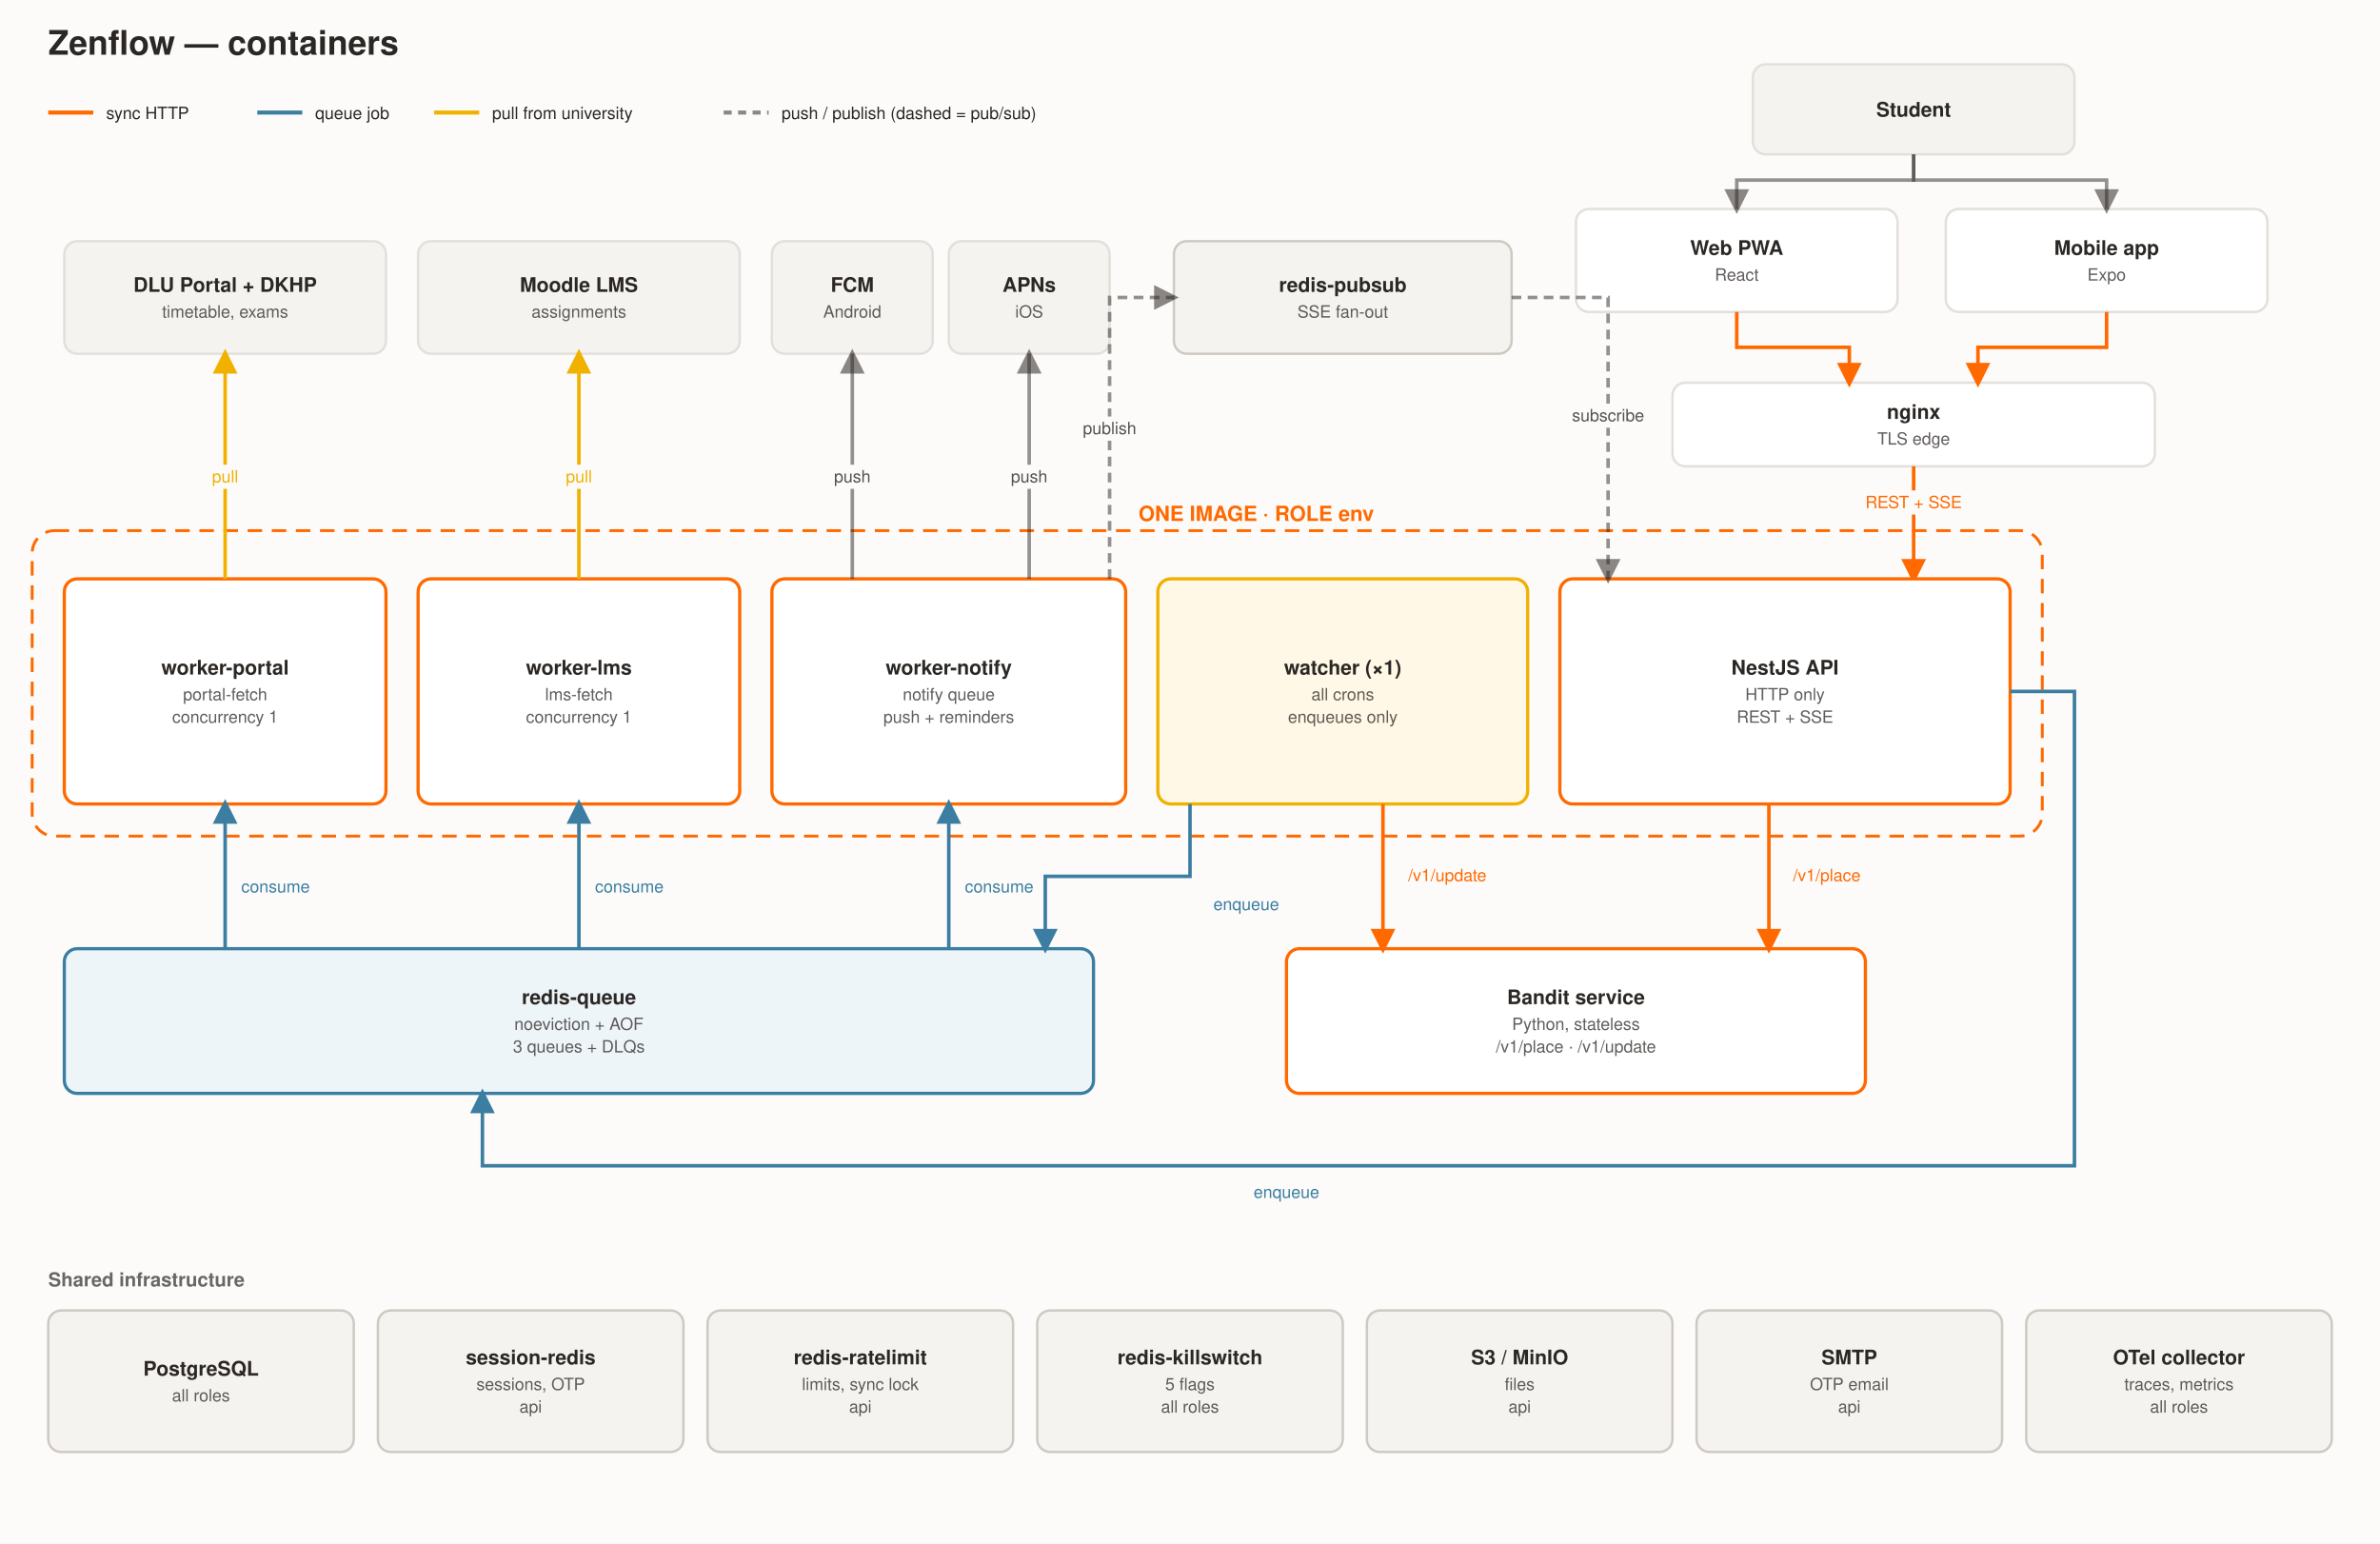
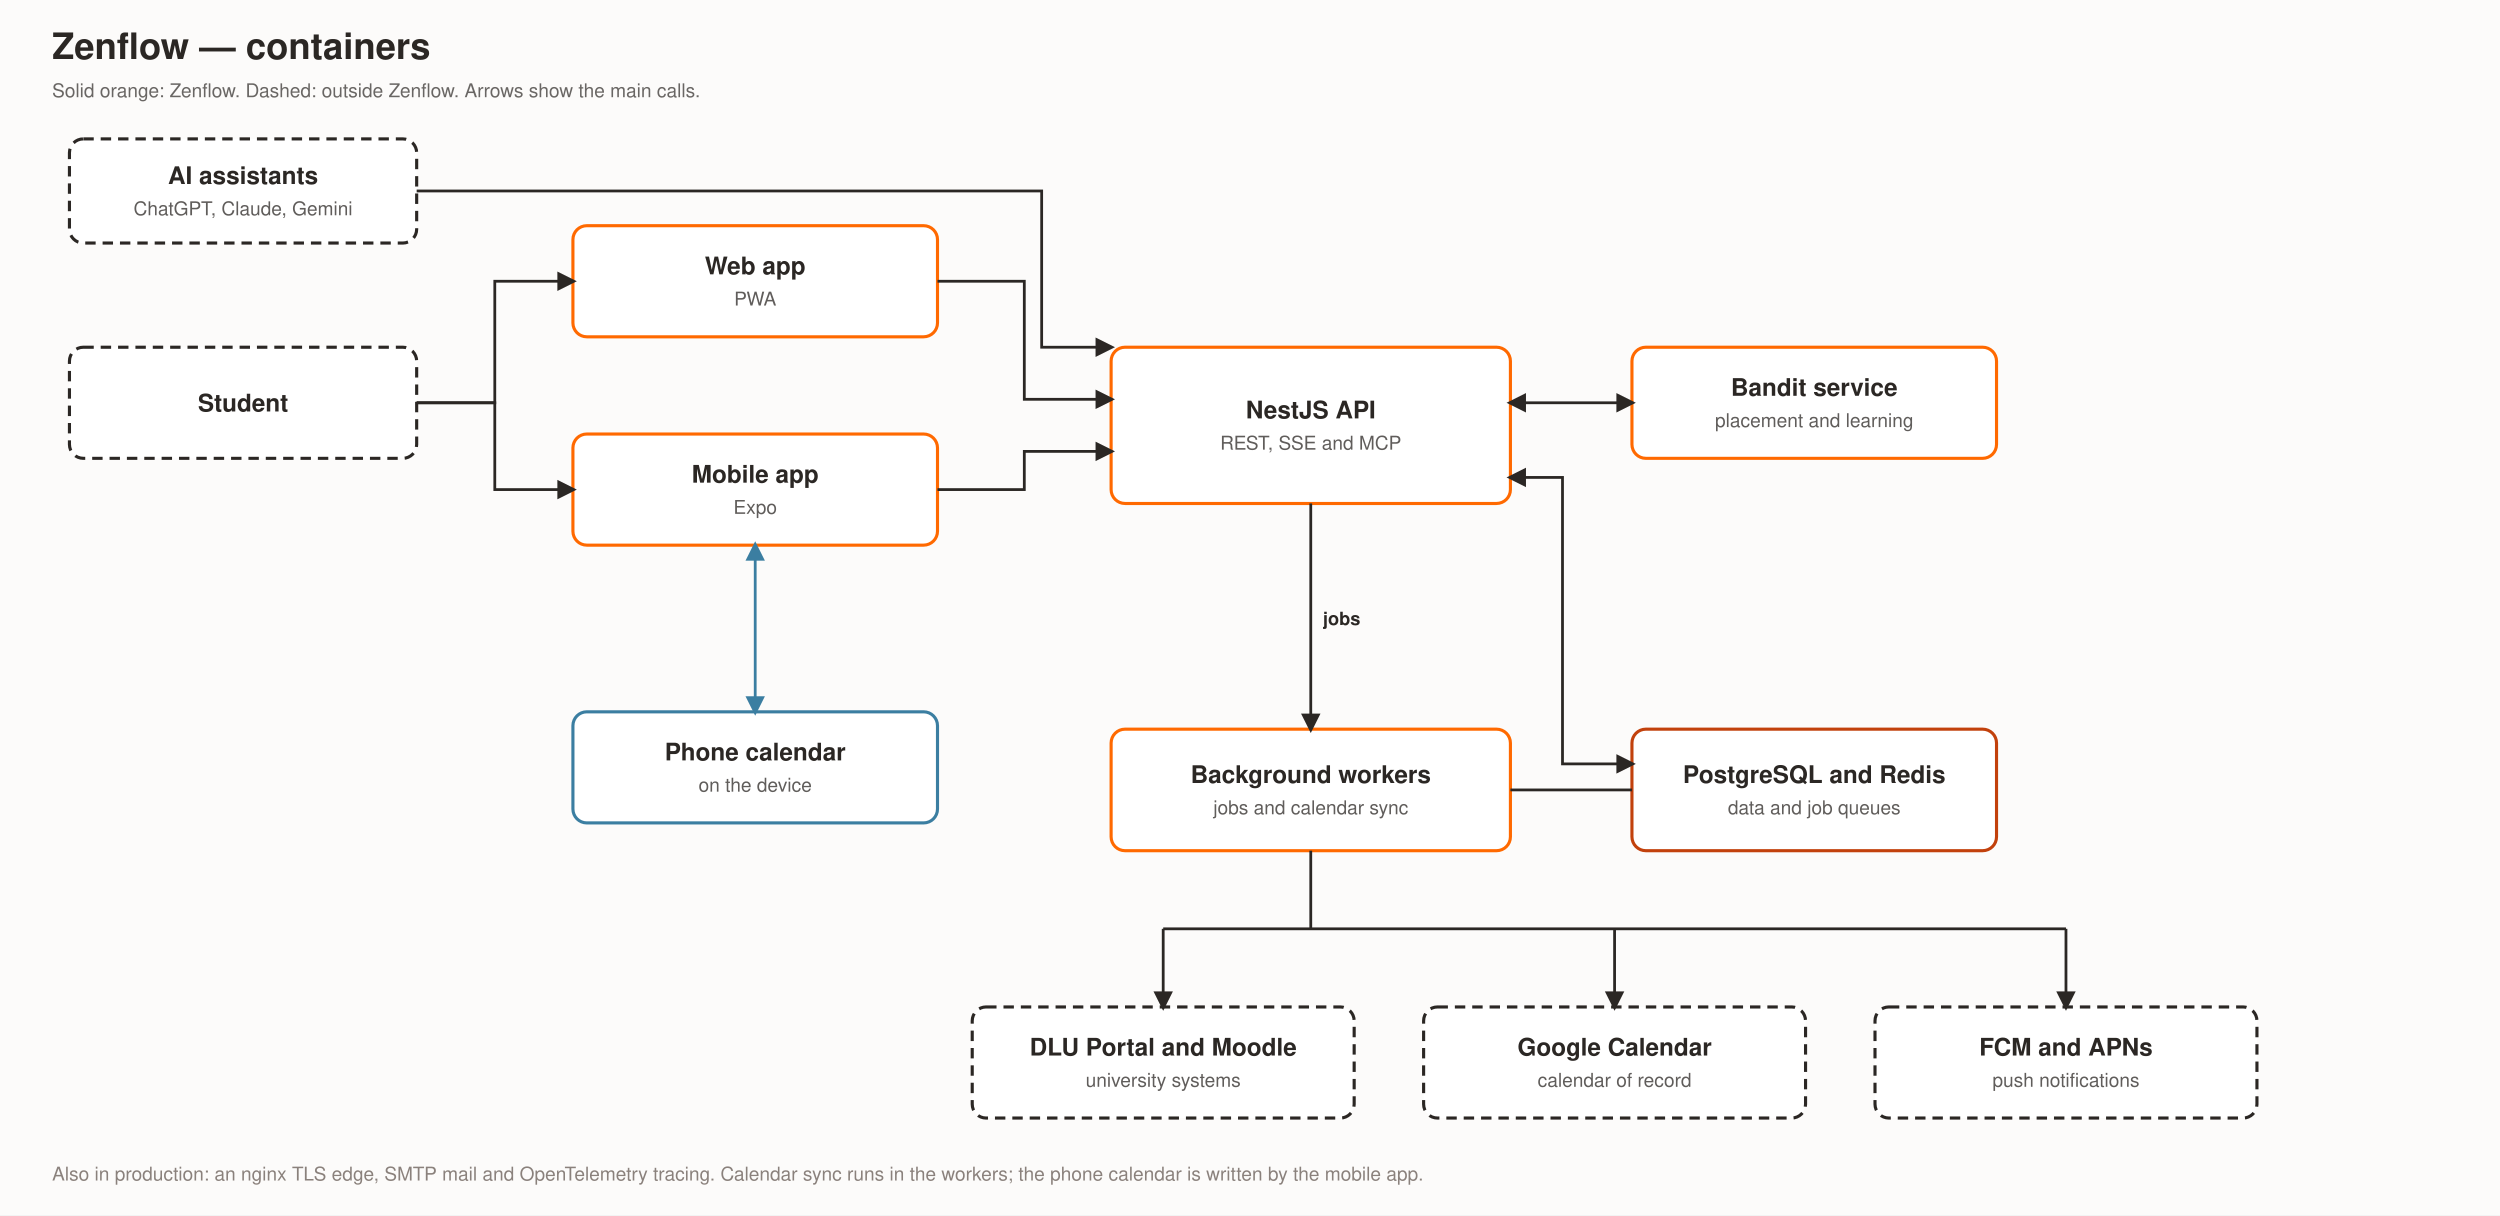
- <svg xmlns="http://www.w3.org/2000/svg" viewBox="0 0 1480 960" font-family="Helvetica, Arial, sans-serif" role="img" aria-label="Zenflow C4 container diagram: clients, nginx, one backend image run as several ROLEs, bandit service, Redis instances, Postgres and external systems">
+ <svg xmlns="http://www.w3.org/2000/svg" viewBox="0 0 1440 700" font-family="Helvetica, Arial, sans-serif" role="img" aria-label="Zenflow container diagram: clients, the NestJS API, background workers, the Bandit service and external systems">
  <defs>
-     <marker id="aO" viewBox="0 0 10 10" refX="8" refY="5" markerWidth="7" markerHeight="7" orient="auto-start-reverse">
+     <marker id="a-o" viewBox="0 0 10 10" refX="8" refY="5" markerWidth="7" markerHeight="7" orient="auto-start-reverse">
      <path d="M0,0 L10,5 L0,10 z" fill="#FF6900" />
    </marker>
-     <marker id="aA" viewBox="0 0 10 10" refX="8" refY="5" markerWidth="7" markerHeight="7" orient="auto-start-reverse">
-       <path d="M0,0 L10,5 L0,10 z" fill="#F0B100" />
-     </marker>
-     <marker id="aB" viewBox="0 0 10 10" refX="8" refY="5" markerWidth="7" markerHeight="7" orient="auto-start-reverse">
+     <marker id="a-b" viewBox="0 0 10 10" refX="8" refY="5" markerWidth="7" markerHeight="7" orient="auto-start-reverse">
      <path d="M0,0 L10,5 L0,10 z" fill="#3B7EA1" />
    </marker>
-     <marker id="aN" viewBox="0 0 10 10" refX="8" refY="5" markerWidth="7" markerHeight="7" orient="auto-start-reverse">
-       <path d="M0,0 L10,5 L0,10 z" fill="#2B2724" fill-opacity="0.55" />
+     <marker id="a-i" viewBox="0 0 10 10" refX="8" refY="5" markerWidth="7" markerHeight="7" orient="auto-start-reverse">
+       <path d="M0,0 L10,5 L0,10 z" fill="#2B2724" />
    </marker>
-     <marker id="aR" viewBox="0 0 10 10" refX="8" refY="5" markerWidth="7" markerHeight="7" orient="auto-start-reverse">
+     <marker id="a-r" viewBox="0 0 10 10" refX="8" refY="5" markerWidth="7" markerHeight="7" orient="auto-start-reverse">
      <path d="M0,0 L10,5 L0,10 z" fill="#C2410C" />
    </marker>
+     <marker id="a-m" viewBox="0 0 10 10" refX="8" refY="5" markerWidth="7" markerHeight="7" orient="auto-start-reverse">
+       <path d="M0,0 L10,5 L0,10 z" fill="#8A817C" />
+     </marker>
  </defs>
-   <rect width="1480" height="960" fill="#FCFBFA" />
-   <text x="30" y="34" text-anchor="start" font-size="21" font-weight="700" fill="#2B2724">Zenflow — containers</text>
-   <line x1="30" x2="58" y1="70" y2="70" stroke="#FF6900" stroke-width="2.5" />
-   <text x="66" y="74" text-anchor="start" font-size="10.5" font-weight="400" fill="#2B2724">sync HTTP</text>
-   <line x1="160" x2="188" y1="70" y2="70" stroke="#3B7EA1" stroke-width="2.5" />
-   <text x="196" y="74" text-anchor="start" font-size="10.5" font-weight="400" fill="#2B2724">queue job</text>
-   <line x1="270" x2="298" y1="70" y2="70" stroke="#F0B100" stroke-width="2.5" />
-   <text x="306" y="74" text-anchor="start" font-size="10.5" font-weight="400" fill="#2B2724">pull from university</text>
-   <line x1="450" x2="478" y1="70" y2="70" stroke="#2B2724" stroke-width="2.5" stroke-opacity=".55" stroke-dasharray="5 4" />
-   <text x="486" y="74" text-anchor="start" font-size="10.5" font-weight="400" fill="#2B2724">push / publish (dashed = pub/sub)</text>
-   <rect x="40" y="150" width="200" height="70" rx="8" fill="#F5F3F0" stroke="#E3DFDA" stroke-width="1.5" />
-   <text x="140" y="181.5" text-anchor="middle" font-size="12.5" font-weight="700" fill="#2B2724">DLU Portal + DKHP</text>
-   <text x="140" y="197.5" text-anchor="middle" font-size="10.5" font-weight="400" fill="#2B2724" opacity="0.75">timetable, exams</text>
-   <rect x="260" y="150" width="200" height="70" rx="8" fill="#F5F3F0" stroke="#E3DFDA" stroke-width="1.5" />
-   <text x="360" y="181.5" text-anchor="middle" font-size="12.5" font-weight="700" fill="#2B2724">Moodle LMS</text>
-   <text x="360" y="197.5" text-anchor="middle" font-size="10.5" font-weight="400" fill="#2B2724" opacity="0.75">assignments</text>
-   <rect x="480" y="150" width="100" height="70" rx="8" fill="#F5F3F0" stroke="#E3DFDA" stroke-width="1.5" />
-   <text x="530" y="181.5" text-anchor="middle" font-size="12.5" font-weight="700" fill="#2B2724">FCM</text>
-   <text x="530" y="197.5" text-anchor="middle" font-size="10.5" font-weight="400" fill="#2B2724" opacity="0.75">Android</text>
-   <rect x="590" y="150" width="100" height="70" rx="8" fill="#F5F3F0" stroke="#E3DFDA" stroke-width="1.5" />
-   <text x="640" y="181.5" text-anchor="middle" font-size="12.5" font-weight="700" fill="#2B2724">APNs</text>
-   <text x="640" y="197.5" text-anchor="middle" font-size="10.5" font-weight="400" fill="#2B2724" opacity="0.75">iOS</text>
-   <rect x="1090" y="40" width="200" height="56" rx="8" fill="#F5F3F0" stroke="#E3DFDA" stroke-width="1.5" />
-   <text x="1190" y="72.5" text-anchor="middle" font-size="12.5" font-weight="700" fill="#2B2724">Student</text>
-   <rect x="980" y="130" width="200" height="64" rx="8" fill="#FFFFFF" stroke="#E3DFDA" stroke-width="1.5" />
-   <text x="1080" y="158.5" text-anchor="middle" font-size="12.5" font-weight="700" fill="#2B2724">Web PWA</text>
-   <text x="1080" y="174.5" text-anchor="middle" font-size="10.5" font-weight="400" fill="#2B2724" opacity="0.75">React</text>
-   <rect x="1210" y="130" width="200" height="64" rx="8" fill="#FFFFFF" stroke="#E3DFDA" stroke-width="1.5" />
-   <text x="1310" y="158.5" text-anchor="middle" font-size="12.5" font-weight="700" fill="#2B2724">Mobile app</text>
-   <text x="1310" y="174.5" text-anchor="middle" font-size="10.5" font-weight="400" fill="#2B2724" opacity="0.75">Expo</text>
-   <rect x="1040" y="238" width="300" height="52" rx="8" fill="#FFFFFF" stroke="#E3DFDA" stroke-width="1.5" />
-   <text x="1190" y="260.5" text-anchor="middle" font-size="12.5" font-weight="700" fill="#2B2724">nginx</text>
-   <text x="1190" y="276.5" text-anchor="middle" font-size="10.5" font-weight="400" fill="#2B2724" opacity="0.75">TLS edge</text>
-   <path d="M1190,96 L1190,112 L1080,112 L1080,130" fill="none" stroke="#2B2724" stroke-width="2.2" stroke-opacity=".5" marker-end="url(#aN)" />
-   <path d="M1190,96 L1190,112 L1310,112 L1310,130" fill="none" stroke="#2B2724" stroke-width="2.2" stroke-opacity=".5" marker-end="url(#aN)" />
-   <path d="M1080,194 L1080,216 L1150,216 L1150,238" fill="none" stroke="#FF6900" stroke-width="2.2" marker-end="url(#aO)" />
-   <path d="M1310,194 L1310,216 L1230,216 L1230,238" fill="none" stroke="#FF6900" stroke-width="2.2" marker-end="url(#aO)" />
-   <path d="M1190,290 L1190,360" fill="none" stroke="#FF6900" stroke-width="2.2" marker-end="url(#aO)" />
-   <rect x="1158" y="305" width="64" height="15" rx="3" fill="#FCFBFA" />
-   <text x="1190" y="316" text-anchor="middle" font-size="10.5" font-weight="400" fill="#FF6900">REST + SSE</text>
-   <rect x="20" y="330" width="1250" height="190" rx="14" fill="none" stroke="#FF6900" stroke-width="1.8" stroke-dasharray="9 6" />
-   <rect x="702" y="311" width="160" height="18" fill="#FCFBFA" />
-   <text x="708" y="324" text-anchor="start" font-size="13" font-weight="700" fill="#FF6900">ONE IMAGE · ROLE env</text>
-   <rect x="40" y="360" width="200" height="140" rx="8" fill="#FFFFFF" stroke="#FF6900" stroke-width="2" />
-   <text x="140" y="419.5" text-anchor="middle" font-size="12.5" font-weight="700" fill="#2B2724">worker-portal</text>
-   <text x="140" y="435.5" text-anchor="middle" font-size="10.5" font-weight="400" fill="#2B2724" opacity="0.75">portal-fetch</text>
-   <text x="140" y="449.5" text-anchor="middle" font-size="10.5" font-weight="400" fill="#2B2724" opacity="0.75">concurrency 1</text>
-   <rect x="260" y="360" width="200" height="140" rx="8" fill="#FFFFFF" stroke="#FF6900" stroke-width="2" />
-   <text x="360" y="419.5" text-anchor="middle" font-size="12.5" font-weight="700" fill="#2B2724">worker-lms</text>
-   <text x="360" y="435.5" text-anchor="middle" font-size="10.5" font-weight="400" fill="#2B2724" opacity="0.75">lms-fetch</text>
-   <text x="360" y="449.5" text-anchor="middle" font-size="10.5" font-weight="400" fill="#2B2724" opacity="0.75">concurrency 1</text>
-   <rect x="480" y="360" width="220" height="140" rx="8" fill="#FFFFFF" stroke="#FF6900" stroke-width="2" />
-   <text x="590" y="419.5" text-anchor="middle" font-size="12.5" font-weight="700" fill="#2B2724">worker-notify</text>
-   <text x="590" y="435.5" text-anchor="middle" font-size="10.5" font-weight="400" fill="#2B2724" opacity="0.75">notify queue</text>
-   <text x="590" y="449.5" text-anchor="middle" font-size="10.5" font-weight="400" fill="#2B2724" opacity="0.75">push + reminders</text>
-   <rect x="720" y="360" width="230" height="140" rx="8" fill="#FFF8E6" stroke="#F0B100" stroke-width="2" />
-   <text x="835" y="419.5" text-anchor="middle" font-size="12.5" font-weight="700" fill="#2B2724">watcher (×1)</text>
-   <text x="835" y="435.5" text-anchor="middle" font-size="10.5" font-weight="400" fill="#2B2724" opacity="0.75">all crons</text>
-   <text x="835" y="449.5" text-anchor="middle" font-size="10.5" font-weight="400" fill="#2B2724" opacity="0.75">enqueues only</text>
-   <rect x="970" y="360" width="280" height="140" rx="8" fill="#FFFFFF" stroke="#FF6900" stroke-width="2" />
-   <text x="1110" y="419.5" text-anchor="middle" font-size="12.5" font-weight="700" fill="#2B2724">NestJS API</text>
-   <text x="1110" y="435.5" text-anchor="middle" font-size="10.5" font-weight="400" fill="#2B2724" opacity="0.75">HTTP only</text>
-   <text x="1110" y="449.5" text-anchor="middle" font-size="10.5" font-weight="400" fill="#2B2724" opacity="0.75">REST + SSE</text>
-   <path d="M140,360 L140,220" fill="none" stroke="#F0B100" stroke-width="2.2" marker-end="url(#aA)" />
-   <rect x="122" y="289" width="36" height="15" rx="3" fill="#FCFBFA" />
-   <text x="140" y="300" text-anchor="middle" font-size="10.5" font-weight="400" fill="#F0B100">pull</text>
-   <path d="M360,360 L360,220" fill="none" stroke="#F0B100" stroke-width="2.2" marker-end="url(#aA)" />
-   <rect x="342" y="289" width="36" height="15" rx="3" fill="#FCFBFA" />
-   <text x="360" y="300" text-anchor="middle" font-size="10.5" font-weight="400" fill="#F0B100">pull</text>
-   <path d="M530,360 L530,220" fill="none" stroke="#2B2724" stroke-width="2.2" stroke-opacity=".5" marker-end="url(#aN)" />
-   <rect x="511" y="289" width="38" height="15" rx="3" fill="#FCFBFA" />
-   <text x="530" y="300" text-anchor="middle" font-size="10.5" font-weight="400" fill="#2B2724" opacity="0.8">push</text>
-   <path d="M640,360 L640,220" fill="none" stroke="#2B2724" stroke-width="2.2" stroke-opacity=".5" marker-end="url(#aN)" />
-   <rect x="621" y="289" width="38" height="15" rx="3" fill="#FCFBFA" />
-   <text x="640" y="300" text-anchor="middle" font-size="10.5" font-weight="400" fill="#2B2724" opacity="0.8">push</text>
-   <rect x="730" y="150" width="210" height="70" rx="8" fill="#F5F3F0" stroke="#CFC9C2" stroke-width="1.5" />
-   <text x="835" y="181.5" text-anchor="middle" font-size="12.5" font-weight="700" fill="#2B2724">redis-pubsub</text>
-   <text x="835" y="197.5" text-anchor="middle" font-size="10.5" font-weight="400" fill="#2B2724" opacity="0.75">SSE fan-out</text>
-   <path d="M690,360 L690,185 L730,185" fill="none" stroke="#2B2724" stroke-width="2.2" stroke-opacity=".5" stroke-dasharray="6 4" marker-end="url(#aN)" />
-   <rect x="665" y="259" width="50" height="15" rx="3" fill="#FCFBFA" />
-   <text x="690" y="270" text-anchor="middle" font-size="10.5" font-weight="400" fill="#2B2724" opacity="0.8">publish</text>
-   <path d="M940,185 L1000,185 L1000,360" fill="none" stroke="#2B2724" stroke-width="2.2" stroke-opacity=".5" stroke-dasharray="6 4" marker-end="url(#aN)" />
-   <rect x="970" y="251" width="60" height="15" rx="3" fill="#FCFBFA" />
-   <text x="1000" y="262" text-anchor="middle" font-size="10.5" font-weight="400" fill="#2B2724" opacity="0.8">subscribe</text>
-   <rect x="40" y="590" width="640" height="90" rx="8" fill="#EEF5F9" stroke="#3B7EA1" stroke-width="2" />
-   <text x="360" y="624.5" text-anchor="middle" font-size="12.5" font-weight="700" fill="#2B2724">redis-queue</text>
-   <text x="360" y="640.5" text-anchor="middle" font-size="10.5" font-weight="400" fill="#2B2724" opacity="0.75">noeviction + AOF</text>
-   <text x="360" y="654.5" text-anchor="middle" font-size="10.5" font-weight="400" fill="#2B2724" opacity="0.75">3 queues + DLQs</text>
-   <path d="M140,590 L140,500" fill="none" stroke="#3B7EA1" stroke-width="2.2" marker-end="url(#aB)" />
-   <path d="M360,590 L360,500" fill="none" stroke="#3B7EA1" stroke-width="2.2" marker-end="url(#aB)" />
-   <path d="M590,590 L590,500" fill="none" stroke="#3B7EA1" stroke-width="2.2" marker-end="url(#aB)" />
-   <text x="150" y="555" text-anchor="start" font-size="10.5" font-weight="400" fill="#3B7EA1">consume</text>
-   <text x="370" y="555" text-anchor="start" font-size="10.5" font-weight="400" fill="#3B7EA1">consume</text>
-   <text x="600" y="555" text-anchor="start" font-size="10.5" font-weight="400" fill="#3B7EA1">consume</text>
-   <path d="M740,500 L740,545 L650,545 L650,590" fill="none" stroke="#3B7EA1" stroke-width="2.2" marker-end="url(#aB)" />
-   <rect x="747" y="555" width="56" height="15" rx="3" fill="#FCFBFA" />
-   <text x="775" y="566" text-anchor="middle" font-size="10.5" font-weight="400" fill="#3B7EA1">enqueue</text>
-   <path d="M1250,430 L1290,430 L1290,725 L300,725 L300,680" fill="none" stroke="#3B7EA1" stroke-width="2.2" marker-end="url(#aB)" />
-   <rect x="772" y="734" width="56" height="15" rx="3" fill="#FCFBFA" />
-   <text x="800" y="745" text-anchor="middle" font-size="10.5" font-weight="400" fill="#3B7EA1">enqueue</text>
-   <rect x="800" y="590" width="360" height="90" rx="8" fill="#FFFFFF" stroke="#FF6900" stroke-width="2" />
-   <text x="980" y="624.5" text-anchor="middle" font-size="12.5" font-weight="700" fill="#2B2724">Bandit service</text>
-   <text x="980" y="640.5" text-anchor="middle" font-size="10.5" font-weight="400" fill="#2B2724" opacity="0.75">Python, stateless</text>
-   <text x="980" y="654.5" text-anchor="middle" font-size="10.5" font-weight="400" fill="#2B2724" opacity="0.75">/v1/place · /v1/update</text>
-   <path d="M860,500 L860,590" fill="none" stroke="#FF6900" stroke-width="2.2" marker-end="url(#aO)" />
-   <rect x="868" y="537" width="64" height="15" rx="3" fill="#FCFBFA" />
-   <text x="900" y="548" text-anchor="middle" font-size="10.5" font-weight="400" fill="#FF6900">/v1/update</text>
-   <path d="M1100,500 L1100,590" fill="none" stroke="#FF6900" stroke-width="2.2" marker-end="url(#aO)" />
-   <rect x="1107" y="537" width="58" height="15" rx="3" fill="#FCFBFA" />
-   <text x="1136" y="548" text-anchor="middle" font-size="10.5" font-weight="400" fill="#FF6900">/v1/place</text>
-   <text x="30" y="800" text-anchor="start" font-size="12" font-weight="700" fill="#2B2724" opacity="0.7">Shared infrastructure</text>
-   <rect x="30" y="815" width="190" height="88" rx="8" fill="#F5F3F0" stroke="#CFC9C2" stroke-width="1.5" />
-   <text x="125" y="855.5" text-anchor="middle" font-size="12.5" font-weight="700" fill="#2B2724">PostgreSQL</text>
-   <text x="125" y="871.5" text-anchor="middle" font-size="10.5" font-weight="400" fill="#2B2724" opacity="0.75">all roles</text>
-   <rect x="235" y="815" width="190" height="88" rx="8" fill="#F5F3F0" stroke="#CFC9C2" stroke-width="1.5" />
-   <text x="330" y="848.5" text-anchor="middle" font-size="12.5" font-weight="700" fill="#2B2724">session-redis</text>
-   <text x="330" y="864.5" text-anchor="middle" font-size="10.5" font-weight="400" fill="#2B2724" opacity="0.75">sessions, OTP</text>
-   <text x="330" y="878.5" text-anchor="middle" font-size="10.5" font-weight="400" fill="#2B2724" opacity="0.75">api</text>
-   <rect x="440" y="815" width="190" height="88" rx="8" fill="#F5F3F0" stroke="#CFC9C2" stroke-width="1.5" />
-   <text x="535" y="848.5" text-anchor="middle" font-size="12.5" font-weight="700" fill="#2B2724">redis-ratelimit</text>
-   <text x="535" y="864.5" text-anchor="middle" font-size="10.5" font-weight="400" fill="#2B2724" opacity="0.75">limits, sync lock</text>
-   <text x="535" y="878.5" text-anchor="middle" font-size="10.5" font-weight="400" fill="#2B2724" opacity="0.75">api</text>
-   <rect x="645" y="815" width="190" height="88" rx="8" fill="#F5F3F0" stroke="#CFC9C2" stroke-width="1.5" />
-   <text x="740" y="848.5" text-anchor="middle" font-size="12.5" font-weight="700" fill="#2B2724">redis-killswitch</text>
-   <text x="740" y="864.5" text-anchor="middle" font-size="10.5" font-weight="400" fill="#2B2724" opacity="0.75">5 flags</text>
-   <text x="740" y="878.5" text-anchor="middle" font-size="10.5" font-weight="400" fill="#2B2724" opacity="0.75">all roles</text>
-   <rect x="850" y="815" width="190" height="88" rx="8" fill="#F5F3F0" stroke="#CFC9C2" stroke-width="1.5" />
-   <text x="945" y="848.5" text-anchor="middle" font-size="12.5" font-weight="700" fill="#2B2724">S3 / MinIO</text>
-   <text x="945" y="864.5" text-anchor="middle" font-size="10.5" font-weight="400" fill="#2B2724" opacity="0.75">files</text>
-   <text x="945" y="878.5" text-anchor="middle" font-size="10.5" font-weight="400" fill="#2B2724" opacity="0.75">api</text>
-   <rect x="1055" y="815" width="190" height="88" rx="8" fill="#F5F3F0" stroke="#CFC9C2" stroke-width="1.5" />
-   <text x="1150" y="848.5" text-anchor="middle" font-size="12.5" font-weight="700" fill="#2B2724">SMTP</text>
-   <text x="1150" y="864.5" text-anchor="middle" font-size="10.5" font-weight="400" fill="#2B2724" opacity="0.75">OTP email</text>
-   <text x="1150" y="878.5" text-anchor="middle" font-size="10.5" font-weight="400" fill="#2B2724" opacity="0.75">api</text>
-   <rect x="1260" y="815" width="190" height="88" rx="8" fill="#F5F3F0" stroke="#CFC9C2" stroke-width="1.5" />
-   <text x="1355" y="848.5" text-anchor="middle" font-size="12.5" font-weight="700" fill="#2B2724">OTel collector</text>
-   <text x="1355" y="864.5" text-anchor="middle" font-size="10.5" font-weight="400" fill="#2B2724" opacity="0.75">traces, metrics</text>
-   <text x="1355" y="878.5" text-anchor="middle" font-size="10.5" font-weight="400" fill="#2B2724" opacity="0.75">all roles</text>
+   <rect width="1440" height="700" fill="#FCFBFA" />
+   <text x="30" y="34" font-size="21" font-weight="700" fill="#2B2724">Zenflow — containers</text>
+   <text x="30" y="56" font-size="11" fill="#2B2724" opacity="0.7">Solid orange: Zenflow. Dashed: outside Zenflow. Arrows show the main calls.</text>
+   <rect x="40" y="80" width="200" height="60" rx="8" fill="#FFFFFF" stroke="#2B2724" stroke-width="1.8" stroke-dasharray="6 4" />
+   <text x="140" y="106" text-anchor="middle" font-size="14" font-weight="700" fill="#2B2724">AI assistants</text>
+   <text x="140" y="124" text-anchor="middle" font-size="11" fill="#2B2724" opacity="0.75">ChatGPT, Claude, Gemini</text>
+   <rect x="40" y="200" width="200" height="64" rx="8" fill="#FFFFFF" stroke="#2B2724" stroke-width="1.8" stroke-dasharray="6 4" />
+   <text x="140" y="237" text-anchor="middle" font-size="14" font-weight="700" fill="#2B2724">Student</text>
+   <rect x="330" y="130" width="210" height="64" rx="8" fill="#FFFFFF" stroke="#FF6900" stroke-width="1.8" />
+   <text x="435" y="158" text-anchor="middle" font-size="14" font-weight="700" fill="#2B2724">Web app</text>
+   <text x="435" y="176" text-anchor="middle" font-size="11" fill="#2B2724" opacity="0.75">PWA</text>
+   <rect x="330" y="250" width="210" height="64" rx="8" fill="#FFFFFF" stroke="#FF6900" stroke-width="1.8" />
+   <text x="435" y="278" text-anchor="middle" font-size="14" font-weight="700" fill="#2B2724">Mobile app</text>
+   <text x="435" y="296" text-anchor="middle" font-size="11" fill="#2B2724" opacity="0.75">Expo</text>
+   <rect x="330" y="410" width="210" height="64" rx="8" fill="#FFFFFF" stroke="#3B7EA1" stroke-width="1.8" />
+   <text x="435" y="438" text-anchor="middle" font-size="14" font-weight="700" fill="#2B2724">Phone calendar</text>
+   <text x="435" y="456" text-anchor="middle" font-size="11" fill="#2B2724" opacity="0.75">on the device</text>
+   <rect x="640" y="200" width="230" height="90" rx="8" fill="#FFFFFF" stroke="#FF6900" stroke-width="1.8" />
+   <text x="755" y="241" text-anchor="middle" font-size="14" font-weight="700" fill="#2B2724">NestJS API</text>
+   <text x="755" y="259" text-anchor="middle" font-size="11" fill="#2B2724" opacity="0.75">REST, SSE and MCP</text>
+   <rect x="640" y="420" width="230" height="70" rx="8" fill="#FFFFFF" stroke="#FF6900" stroke-width="1.8" />
+   <text x="755" y="451" text-anchor="middle" font-size="14" font-weight="700" fill="#2B2724">Background workers</text>
+   <text x="755" y="469" text-anchor="middle" font-size="11" fill="#2B2724" opacity="0.75">jobs and calendar sync</text>
+   <rect x="940" y="200" width="210" height="64" rx="8" fill="#FFFFFF" stroke="#FF6900" stroke-width="1.8" />
+   <text x="1045" y="228" text-anchor="middle" font-size="14" font-weight="700" fill="#2B2724">Bandit service</text>
+   <text x="1045" y="246" text-anchor="middle" font-size="11" fill="#2B2724" opacity="0.75">placement and learning</text>
+   <rect x="940" y="420" width="210" height="70" rx="8" fill="#FFFFFF" stroke="#C2410C" stroke-width="1.8" />
+   <text x="1045" y="451" text-anchor="middle" font-size="14" font-weight="700" fill="#2B2724">PostgreSQL and Redis</text>
+   <text x="1045" y="469" text-anchor="middle" font-size="11" fill="#2B2724" opacity="0.75">data and job queues</text>
+   <rect x="560" y="580" width="220" height="64" rx="8" fill="#FFFFFF" stroke="#2B2724" stroke-width="1.8" stroke-dasharray="6 4" />
+   <text x="670" y="608" text-anchor="middle" font-size="14" font-weight="700" fill="#2B2724">DLU Portal and Moodle</text>
+   <text x="670" y="626" text-anchor="middle" font-size="11" fill="#2B2724" opacity="0.75">university systems</text>
+   <rect x="820" y="580" width="220" height="64" rx="8" fill="#FFFFFF" stroke="#2B2724" stroke-width="1.8" stroke-dasharray="6 4" />
+   <text x="930" y="608" text-anchor="middle" font-size="14" font-weight="700" fill="#2B2724">Google Calendar</text>
+   <text x="930" y="626" text-anchor="middle" font-size="11" fill="#2B2724" opacity="0.75">calendar of record</text>
+   <rect x="1080" y="580" width="220" height="64" rx="8" fill="#FFFFFF" stroke="#2B2724" stroke-width="1.8" stroke-dasharray="6 4" />
+   <text x="1190" y="608" text-anchor="middle" font-size="14" font-weight="700" fill="#2B2724">FCM and APNs</text>
+   <text x="1190" y="626" text-anchor="middle" font-size="11" fill="#2B2724" opacity="0.75">push notifications</text>
+   <path d="M240,110 L600,110 L600,200 L640,200" fill="none" stroke="#2B2724" stroke-width="1.6" marker-end="url(#a-i)" />
+   <path d="M240,232 L285,232 L285,162 L330,162" fill="none" stroke="#2B2724" stroke-width="1.6" marker-end="url(#a-i)" />
+   <path d="M240,232 L285,232 L285,282 L330,282" fill="none" stroke="#2B2724" stroke-width="1.6" marker-end="url(#a-i)" />
+   <path d="M540,162 L590,162 L590,230 L640,230" fill="none" stroke="#2B2724" stroke-width="1.6" marker-end="url(#a-i)" />
+   <path d="M540,282 L590,282 L590,260 L640,260" fill="none" stroke="#2B2724" stroke-width="1.6" marker-end="url(#a-i)" />
+   <path d="M435,314 L435,410" fill="none" stroke="#3B7EA1" stroke-width="1.6" marker-start="url(#a-b)" marker-end="url(#a-b)" />
+   <path d="M870,232 L905,232 L905,232 L940,232" fill="none" stroke="#2B2724" stroke-width="1.6" marker-start="url(#a-i)" marker-end="url(#a-i)" />
+   <path d="M755,290 L755,420" fill="none" stroke="#2B2724" stroke-width="1.6" marker-end="url(#a-i)" />
+   <text x="762" y="360" font-size="10.5" fill="#2B2724" font-weight="700">jobs</text>
+   <path d="M870,275 L900,275 L900,440 L940,440" fill="none" stroke="#2B2724" stroke-width="1.6" marker-start="url(#a-i)" marker-end="url(#a-i)" />
+   <path d="M870,455 L940,455" fill="none" stroke="#2B2724" stroke-width="1.6" />
+   <path d="M755,490 L755,535" fill="none" stroke="#2B2724" stroke-width="1.6" />
+   <path d="M670,535 L1190,535" fill="none" stroke="#2B2724" stroke-width="1.6" />
+   <path d="M670,535 L670,580" fill="none" stroke="#2B2724" stroke-width="1.6" marker-end="url(#a-i)" />
+   <path d="M930,535 L930,580" fill="none" stroke="#2B2724" stroke-width="1.6" marker-end="url(#a-i)" />
+   <path d="M1190,535 L1190,580" fill="none" stroke="#2B2724" stroke-width="1.6" marker-end="url(#a-i)" />
+   <text x="30" y="680" font-size="11" fill="#8A817C">Also in production: an nginx TLS edge, SMTP mail and OpenTelemetry tracing. Calendar sync runs in the workers; the phone calendar is written by the mobile app.</text>
</svg>
